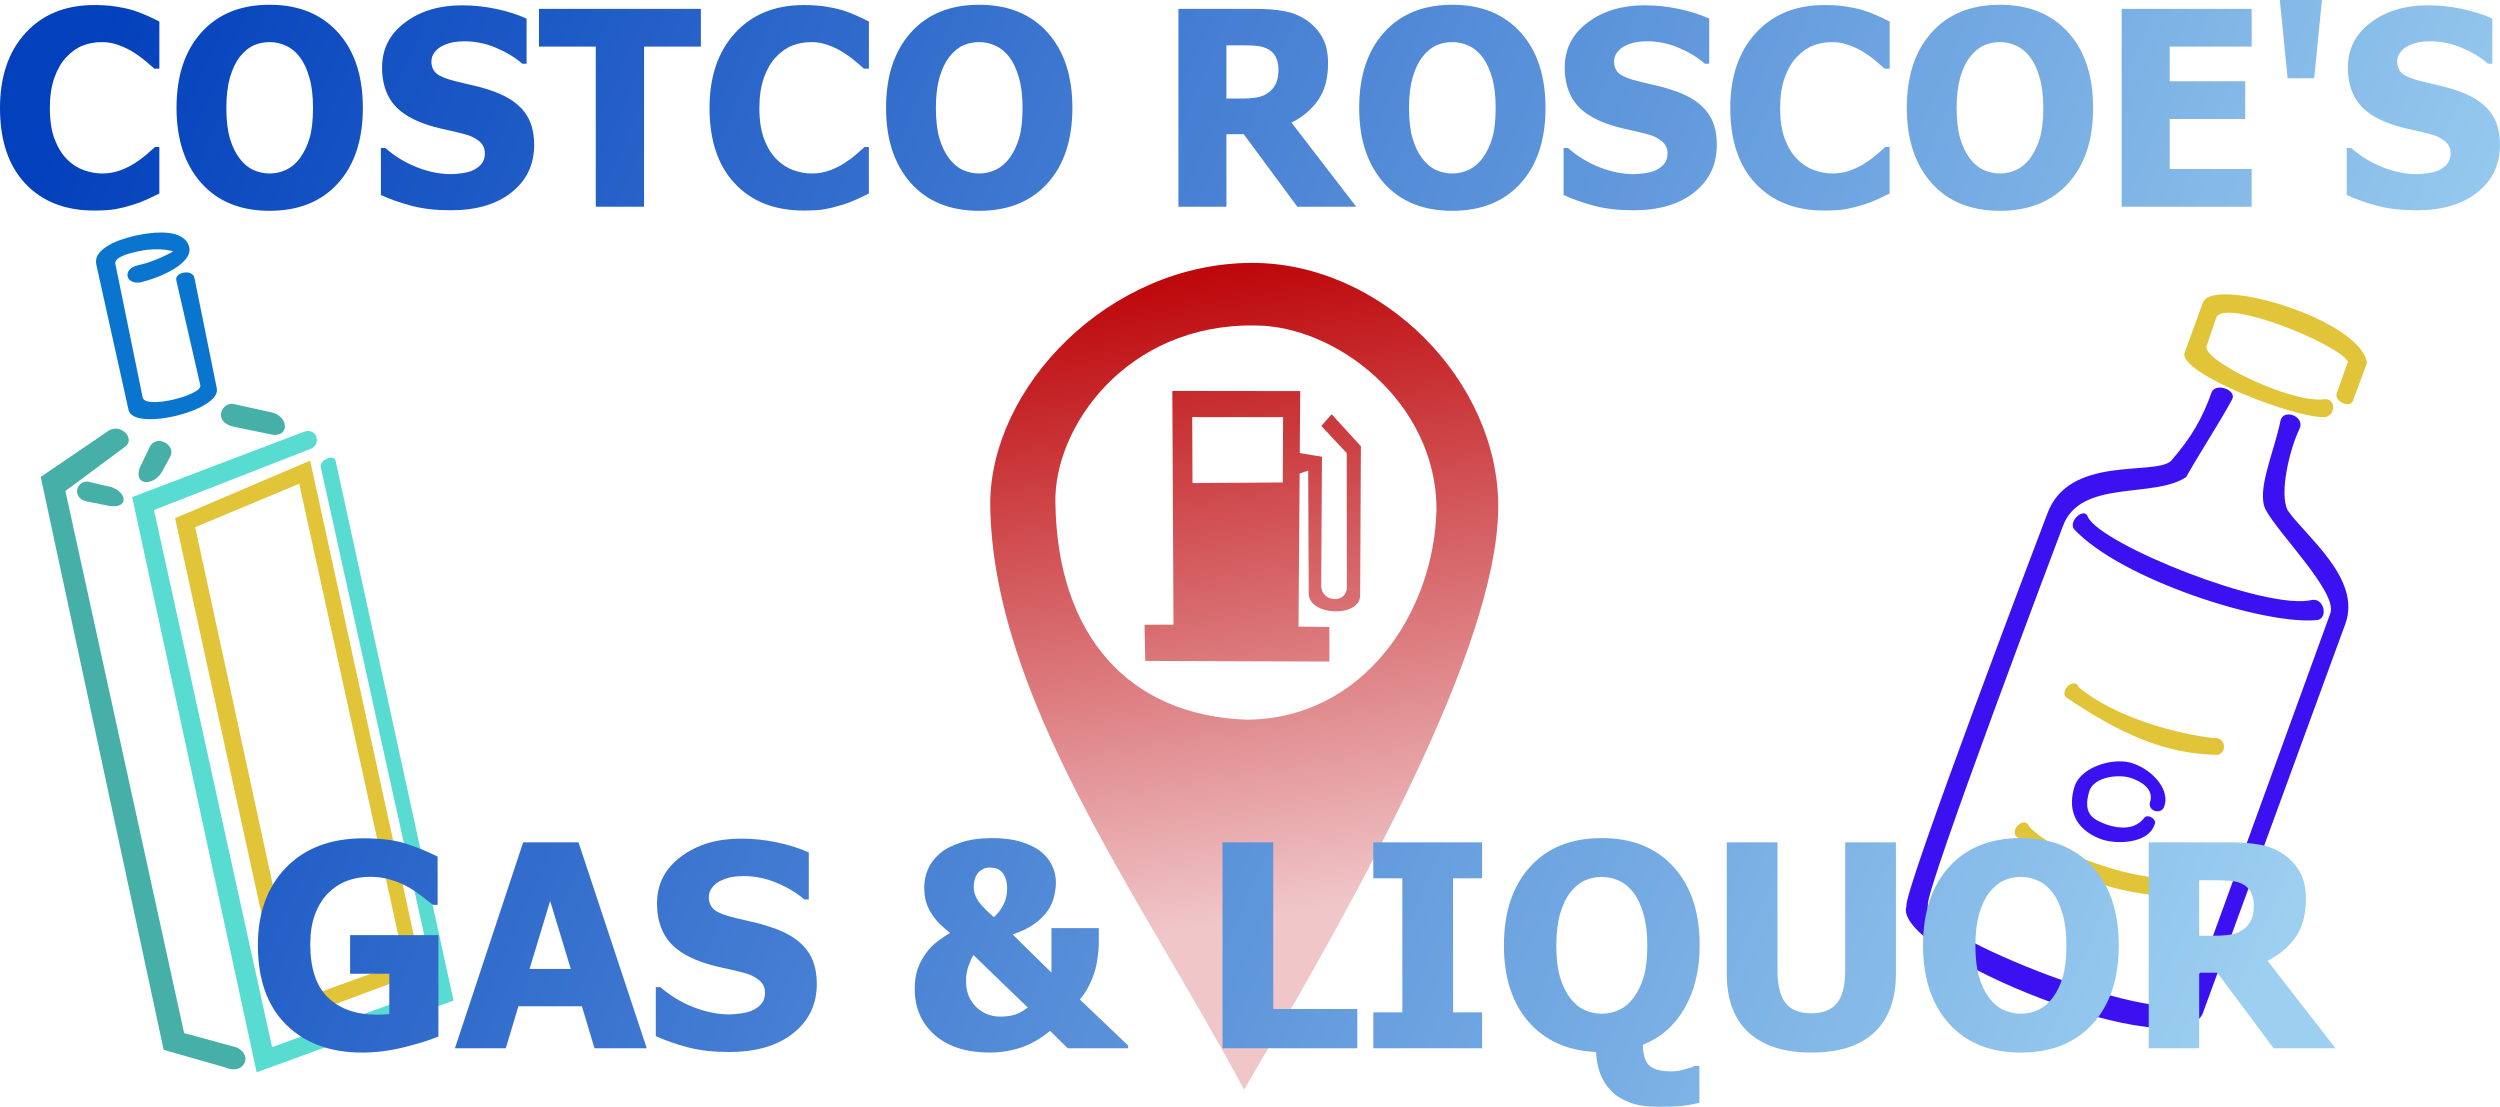
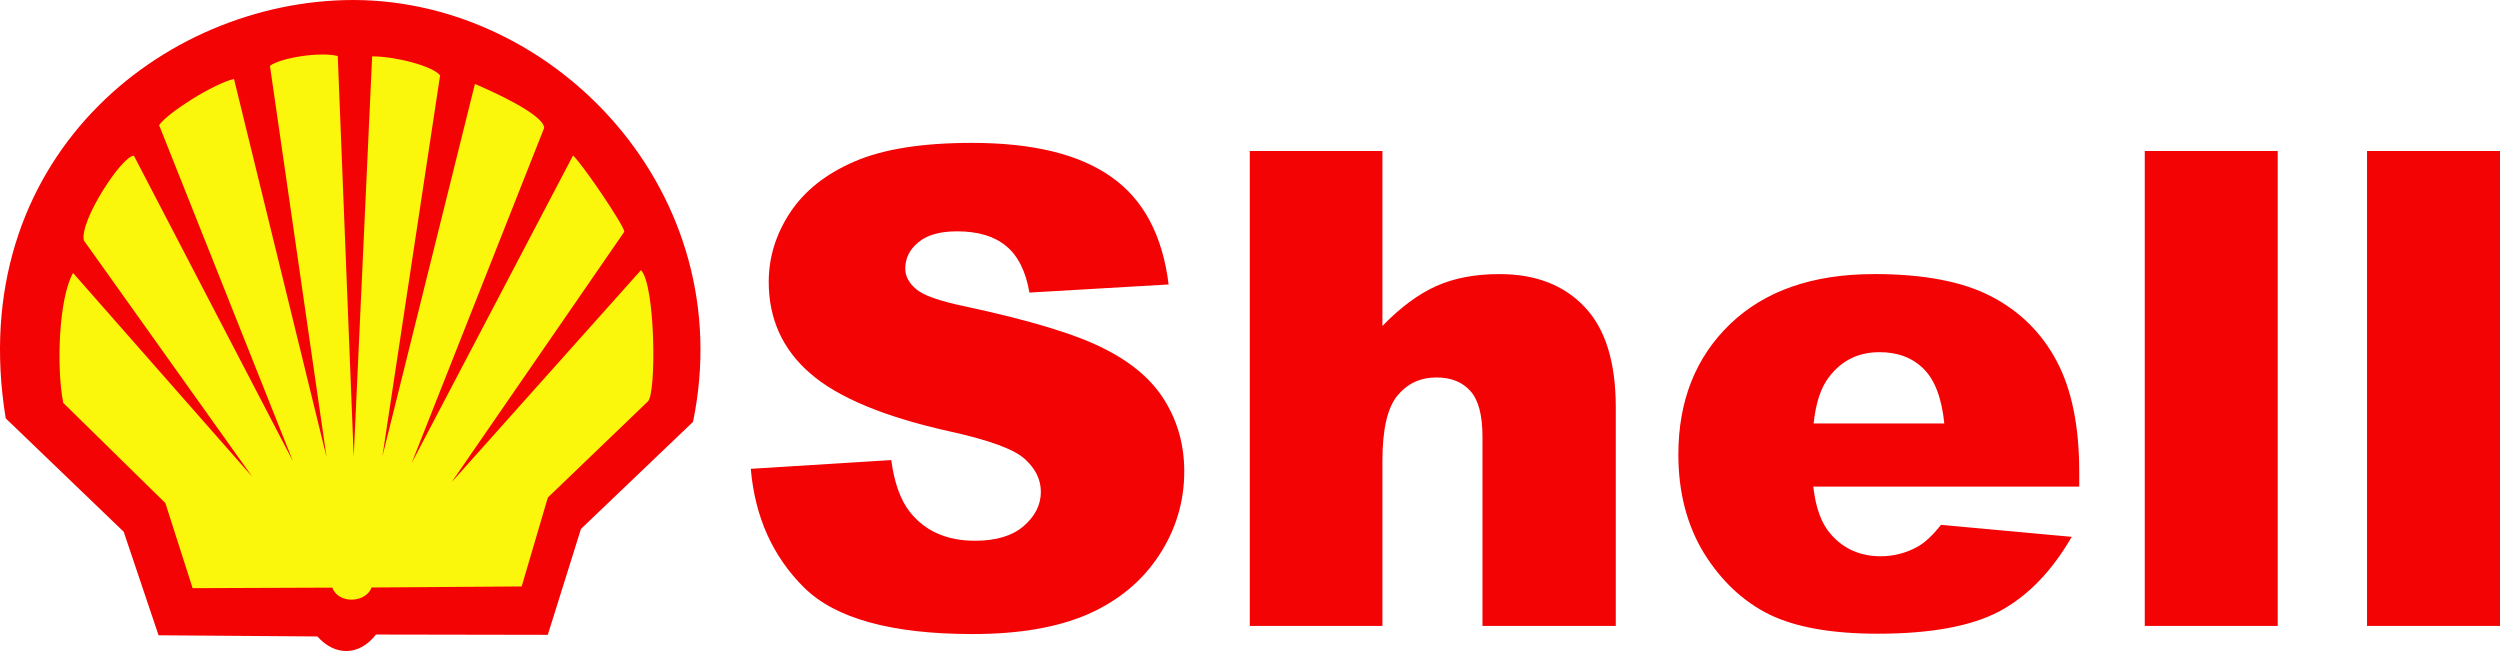
- <svg xmlns="http://www.w3.org/2000/svg" xmlns:xlink="http://www.w3.org/1999/xlink" width="192" height="85" fill="none" viewBox="0 0 192 85" xml:space="preserve">
-   <linearGradient id="linearGradient1311">
-     <stop style="stop-color:#bc0205;stop-opacity:1;" offset="0" id="stop1307" />
-     <stop style="stop-color:#f0c6c9;stop-opacity:1;" offset="1" id="stop1309" />
-   </linearGradient>
-   <linearGradient id="linearGradient2277">
-     <stop style="stop-color:#0240bc;stop-opacity:1;" offset="0" id="stop2273" />
-     <stop style="stop-color:#9dd0f0;stop-opacity:1;" offset="1" id="stop2275" />
-   </linearGradient>
-   <linearGradient xlink:href="#linearGradient2277" id="linearGradient2271" gradientUnits="userSpaceOnUse" x1="45.649" y1="264.641" x2="702.22" y2="561.713" gradientTransform="matrix(0.2538712,0,0,0.2611883,-5.543019,-65.746)" />
-   <linearGradient xlink:href="#linearGradient1311" id="linearGradient530" gradientUnits="userSpaceOnUse" gradientTransform="matrix(0.2067797,0,0,0.2127395,45.65653,-49.41347)" x1="213.176" y1="325.848" x2="250.235" y2="562.612" />
-   <path d="M 76.049,38.705 C 76.197,53.562 87.541,68.746 95.545,83.682 104.21,68.949 114.966,49.797 115.065,39.029 115.149,29.3 106.181,20.181 96.142,20.19 85.131,20.217 76.055,29.739 76.049,38.705 Z M 95.773,55.271 C 86.648,54.971 81.213,48.756 81.055,38.662 c -0.159,-5.814 5.428,-13.807 15.315,-13.665 6.265,-0.006 13.942,5.928 13.953,14.098 -0.174,8.013 -5.666,16.111 -14.55,16.176 z m -5.739,-25.247 0.091,17.948 -2.223,0.011 0.053,2.775 14.141,0.051 1.2e-4,-2.656 -2.37,-0.029 0.085,-11.759 0.659,-0.219 0.039,9.412 c -0.005,1.763 3.907,1.889 3.95,0.187 l 0.058,-11.473 -2.248,-2.456 -0.791,0.897 1.951,2.085 0.011,10.306 c 0.004,1.261 -1.974,1.211 -1.971,-0.15 l 0.057,-9.878 -1.704,-0.281 0.034,-4.76 z m 1.55,7.077 -0.021,-5.068 6.979,0.004 -0.025,5.017 z" fill="url(#linearGradient530)" />
-   <path fill="#3b11f1" d="m 170.9,29.84 c -0.399,-0.141 -0.883,-0.1 -1.044,0.276 -0.7,1.983 -1.531,3.45 -3.126,5.289 -1.301,1.157 -7.863,-0.492 -9.507,4.074 0,0 -11.092,29.103 -10.804,30.095 -1.253,3.603 21.187,12.624 22.777,8.188 l 10.925,-29.845 c 1.293,-3.495 -3.157,-6.824 -4.44,-8.746 -0.638,-1.309 0.158,-4.643 0.9,-6.189 0.541,-0.995 -1.272,-1.68 -1.449,-0.618 -0.484,2.346 -1.873,5.376 -1.123,6.788 0.998,1.878 5.455,6.262 4.974,7.915 L 168.207,76.689 c -0.989,2.721 -20.916,-4.951 -20.14,-7.183 -0.376,-0.716 10.351,-29.064 10.351,-29.064 1.317,-3.697 7.015,-2.113 9.481,-3.811 1.287,-2.253 2.504,-4.071 3.536,-5.969 0.177,-0.357 -0.136,-0.681 -0.535,-0.823 z m 6.974,16.249 c -0.095,-0.026 -0.2,-0.033 -0.314,-0.013 -3.494,0.848 -16.219,-4.261 -17.208,-6.371 -0.251,-0.792 -1.513,0.288 -1.073,0.924 3.639,3.925 14.813,7.448 18.747,6.982 0.681,-0.188 0.511,-1.34 -0.152,-1.521 z M 163.891,58.656 c -1.465,-0.56 -3.958,0.202 -4.525,1.627 -0.606,1.746 -0.112,3.362 1.961,4.153 1.148,0.429 3.616,0.379 4.121,-1.059 0.295,-0.43 -0.494,-0.914 -0.768,-0.572 -0.698,0.932 -1.889,0.851 -2.852,0.537 -0.948,-0.373 -1.943,-0.707 -1.365,-2.594 0.378,-1.109 2.256,-1.3 3.162,-1.01 0.83,0.273 1.798,0.856 1.506,1.838 -0.232,0.693 0.815,1.041 1.076,0.383 0.462,-1.227 -0.749,-2.72 -2.315,-3.303 z" />
-   <path fill="#e2c439" d="m 170.734,22.607 c -0.826,0.025 -1.402,0.225 -1.557,0.641 l -1.396,3.84 c -0.58,1.555 8.77,5.176 10.857,4.933 0.779,-0.215 0.735,-1.509 -0.174,-1.354 -2.471,0.321 -9.393,-2.99 -8.992,-4.104 l 0.736,-2.165 c 0.606,-1.553 9.387,2.019 10.113,3.376 l -0.875,2.483 c -0.156,0.564 1.06,1.169 1.271,0.49 l 1.066,-2.872 c -0.21,-1.556 -2.822,-3.131 -5.619,-4.148 -1.981,-0.72 -4.055,-1.161 -5.432,-1.119 z m -146.914,12.769 -10.375,4.421 7.947,36.374 c 0.101,0.48 1.285,-0.293 1.176,-0.751 l -7.578,-34.932 7.99,-3.338 8.055,36.715 -8.832,3.178 c -1.269,0.465 -0.791,1.723 0.457,1.219 l 9.736,-3.615 z m 135.439,17.103 c -0.414,0.016 -0.928,0.601 -0.615,1.053 4.173,2.827 7.613,4.378 11.686,4.443 0.779,-0.215 0.554,-1.443 -0.355,-1.288 -2.858,-0.349 -7.483,-1.565 -10.322,-3.897 -0.047,-0.148 -0.128,-0.238 -0.225,-0.281 -0.052,-0.023 -0.109,-0.032 -0.168,-0.03 z m -3.824,10.682 c -0.414,0.016 -0.928,0.599 -0.615,1.051 4.034,3.39 7.834,4.324 11.68,4.646 0.779,-0.215 0.479,-1.606 -0.43,-1.452 -2.653,0.003 -8.361,-1.899 -10.242,-3.937 -0.047,-0.148 -0.128,-0.236 -0.225,-0.279 -0.052,-0.023 -0.109,-0.032 -0.168,-0.03 z" />
-   <path d="m 8.741,32.926 c -0.189,0.026 -0.383,0.11 -0.567,0.268 l -5.046,3.433 9.441,44.001 4.821,1.375 c 1.296,0.561 2.093,-0.915 0.809,-1.551 L 14.14,79.341 5.024,37.709 9.642,34.28 C 10.285,33.768 9.56,32.812 8.741,32.926 Z m 8.881,-1.891 c -0.729,0.18 -1.097,1.381 0.256,1.721 l 2.782,0.575 c 1.517,0.429 1.6,-1.201 0.35,-1.624 l -2.955,-0.655 c -0.151,-0.049 -0.298,-0.05 -0.433,-0.017 z m -5.581,2.85 c -0.249,0.053 -0.479,0.234 -0.611,0.595 l -0.673,1.386 c -0.553,1.413 0.974,1.529 1.674,0.388 l 0.636,-1.171 c 0.379,-0.637 -0.389,-1.334 -1.026,-1.198 z m -5.571,3.13 c -0.633,0.175 -0.861,1.152 0.07,1.467 l 1.833,0.368 c 1.465,0.248 1.452,-0.977 0.212,-1.432 L 6.964,37.04 c -0.18,-0.063 -0.347,-0.065 -0.493,-0.025 z" fill="#46afa7" />
-   <path d="m 23.427,33.133 c -0.061,0.016 -0.125,0.039 -0.191,0.07 L 10.148,38.175 19.71,82.35 34.832,76.845 25.775,35.388 c -0.115,-0.554 -1.27,-0.039 -1.14,0.488 l 8.842,40.001 -12.581,4.543 -9.069,-41.251 12.07,-4.714 c 0.79,-0.372 0.448,-1.567 -0.47,-1.322 z" fill="#58dcd2" />
-   <path d="m 10.28,18.123 c -1.554,0.36 -3.13,1.118 -2.886,2.186 l 2.475,11.163 c 0.341,1.702 7.11,0.084 6.784,-1.633 L 14.932,21.335 C 14.784,20.639 13.384,20.903 13.542,21.538 l 1.844,8.06 c 0.152,0.746 -4.246,1.867 -4.43,0.923 L 8.866,20.298 c -0.161,-0.544 1.064,-0.861 1.912,-1.028 1.517,-0.305 2.528,0.036 2.528,0.036 0,0 -1.298,0.77 -2.727,1.072 -1.215,0.273 -0.946,1.513 0.231,1.303 1.567,-0.382 3.984,-1.453 3.726,-2.69 -0.209,-0.892 -1.329,-1.456 -3.946,-0.934 -0.103,0.021 -0.207,0.043 -0.31,0.067 z" fill="#0975cf" />
-   <path fill="url(#linearGradient2271)" d="m 175.092,0 0.596,6.01 h 2.043 L 178.324,0 Z M 20.707,0.366 c -2.228,0 -3.977,0.711 -5.246,2.133 -1.269,1.415 -1.904,3.343 -1.904,5.785 0,2.421 0.635,4.347 1.904,5.775 1.269,1.422 3.018,2.131 5.246,2.131 2.221,0 3.97,-0.703 5.246,-2.111 1.276,-1.408 1.914,-3.34 1.914,-5.795 0,-2.455 -0.638,-4.387 -1.914,-5.795 C 24.677,1.075 22.928,0.366 20.707,0.366 Z m 54.492,0 c -2.228,0 -3.977,0.711 -5.246,2.133 -1.269,1.415 -1.904,3.343 -1.904,5.785 0,2.421 0.635,4.347 1.904,5.775 1.269,1.422 3.018,2.131 5.246,2.131 2.221,0 3.97,-0.703 5.246,-2.111 1.276,-1.408 1.914,-3.34 1.914,-5.795 0,-2.455 -0.638,-4.387 -1.914,-5.795 C 79.169,1.075 77.421,0.366 75.199,0.366 Z m 36.336,0 c -2.228,0 -3.977,0.711 -5.246,2.133 -1.269,1.415 -1.904,3.343 -1.904,5.785 0,2.421 0.635,4.347 1.904,5.775 1.269,1.422 3.018,2.131 5.246,2.131 2.221,0 3.97,-0.703 5.246,-2.111 1.276,-1.408 1.914,-3.34 1.914,-5.795 0,-2.455 -0.638,-4.387 -1.914,-5.795 -1.276,-1.415 -3.025,-2.123 -5.246,-2.123 z m 42.057,0 c -2.228,0 -3.977,0.711 -5.246,2.133 -1.269,1.415 -1.904,3.343 -1.904,5.785 0,2.421 0.635,4.347 1.904,5.775 1.269,1.422 3.018,2.131 5.246,2.131 2.221,0 3.97,-0.703 5.246,-2.111 1.276,-1.408 1.914,-3.34 1.914,-5.795 0,-2.455 -0.638,-4.387 -1.914,-5.795 C 157.562,1.075 155.813,0.366 153.592,0.366 Z M 7.24,0.388 C 5.025,0.388 3.262,1.106 1.953,2.541 0.651,3.969 0,5.887 0,8.294 c 0,2.496 0.651,4.434 1.953,5.815 1.302,1.374 3.061,2.061 5.275,2.061 0.707,0 1.263,-0.037 1.666,-0.112 0.403,-0.075 0.838,-0.184 1.301,-0.327 0.377,-0.116 0.743,-0.255 1.1,-0.418 0.357,-0.17 0.672,-0.321 0.943,-0.45 v -3.571 h -0.338 c -0.185,0.17 -0.403,0.364 -0.654,0.582 -0.251,0.218 -0.542,0.432 -0.873,0.643 -0.304,0.204 -0.678,0.392 -1.121,0.562 -0.443,0.163 -0.909,0.245 -1.398,0.245 -0.469,0 -0.942,-0.085 -1.418,-0.255 C 5.966,12.9 5.54,12.624 5.156,12.244 4.76,11.849 4.44,11.332 4.195,10.692 3.951,10.046 3.828,9.25 3.828,8.304 3.828,7.407 3.944,6.628 4.176,5.968 4.414,5.309 4.718,4.785 5.088,4.397 5.491,3.969 5.914,3.669 6.357,3.499 6.807,3.322 7.298,3.234 7.834,3.234 c 0.45,0 0.879,0.079 1.289,0.235 0.417,0.15 0.797,0.334 1.141,0.552 0.344,0.218 0.651,0.442 0.922,0.673 0.271,0.224 0.497,0.418 0.676,0.582 h 0.377 V 1.653 C 11.994,1.524 11.672,1.37 11.275,1.193 10.879,1.016 10.511,0.877 10.174,0.775 9.744,0.652 9.296,0.558 8.826,0.49 8.357,0.422 7.829,0.388 7.24,0.388 Z m 54.492,0 c -2.215,0 -3.976,0.718 -5.285,2.153 -1.302,1.428 -1.955,3.346 -1.955,5.753 0,2.496 0.653,4.434 1.955,5.815 1.302,1.374 3.061,2.061 5.275,2.061 0.707,0 1.263,-0.037 1.666,-0.112 0.403,-0.075 0.836,-0.184 1.299,-0.327 0.377,-0.116 0.745,-0.255 1.102,-0.418 0.357,-0.17 0.67,-0.321 0.941,-0.45 v -3.571 h -0.338 c -0.185,0.17 -0.403,0.364 -0.654,0.582 -0.251,0.218 -0.542,0.432 -0.873,0.643 -0.304,0.204 -0.676,0.392 -1.119,0.562 -0.443,0.163 -0.909,0.245 -1.398,0.245 -0.469,0 -0.942,-0.085 -1.418,-0.255 C 60.46,12.9 60.034,12.624 59.65,12.244 59.254,11.849 58.932,11.332 58.688,10.692 58.443,10.046 58.32,9.25 58.32,8.304 c 0,-0.898 0.116,-1.676 0.348,-2.336 0.238,-0.66 0.542,-1.184 0.912,-1.571 0.403,-0.429 0.827,-0.728 1.27,-0.898 0.45,-0.177 0.943,-0.265 1.479,-0.265 0.45,0 0.879,0.079 1.289,0.235 0.417,0.15 0.797,0.334 1.141,0.552 0.344,0.218 0.651,0.442 0.922,0.673 0.271,0.224 0.495,0.418 0.674,0.582 h 0.377 V 1.653 C 66.486,1.524 66.164,1.37 65.768,1.193 65.371,1.016 65.005,0.877 64.668,0.775 64.238,0.652 63.788,0.558 63.318,0.49 62.849,0.422 62.321,0.388 61.732,0.388 Z m 78.393,0 c -2.215,0 -3.976,0.718 -5.285,2.153 -1.302,1.428 -1.955,3.346 -1.955,5.753 0,2.496 0.653,4.434 1.955,5.815 1.302,1.374 3.061,2.061 5.275,2.061 0.707,0 1.263,-0.037 1.666,-0.112 0.403,-0.075 0.836,-0.184 1.299,-0.327 0.377,-0.116 0.745,-0.255 1.102,-0.418 0.357,-0.17 0.67,-0.321 0.941,-0.45 v -3.571 h -0.338 c -0.185,0.17 -0.403,0.364 -0.654,0.582 -0.251,0.218 -0.542,0.432 -0.873,0.643 -0.304,0.204 -0.676,0.392 -1.119,0.562 -0.443,0.163 -0.909,0.245 -1.398,0.245 -0.469,0 -0.942,-0.085 -1.418,-0.255 -0.469,-0.17 -0.896,-0.446 -1.279,-0.826 -0.397,-0.395 -0.718,-0.912 -0.963,-1.551 -0.245,-0.646 -0.367,-1.442 -0.367,-2.388 0,-0.898 0.116,-1.676 0.348,-2.336 0.238,-0.66 0.542,-1.184 0.912,-1.571 0.403,-0.429 0.827,-0.728 1.27,-0.898 0.45,-0.177 0.943,-0.265 1.479,-0.265 0.45,0 0.879,0.079 1.289,0.235 0.417,0.15 0.797,0.334 1.141,0.552 0.344,0.218 0.651,0.442 0.922,0.673 0.271,0.224 0.495,0.418 0.674,0.582 h 0.377 V 1.653 C 144.878,1.524 144.559,1.37 144.162,1.193 143.765,1.016 143.398,0.877 143.061,0.775 142.631,0.652 142.18,0.558 141.711,0.49 141.242,0.422 140.713,0.388 140.125,0.388 Z M 35.482,0.408 c -1.752,0 -3.213,0.442 -4.383,1.326 -1.17,0.877 -1.756,2.028 -1.756,3.449 0,1.054 0.248,1.93 0.744,2.631 0.496,0.701 1.315,1.26 2.459,1.675 0.496,0.177 1.029,0.326 1.598,0.448 0.575,0.122 1.113,0.252 1.615,0.388 0.403,0.109 0.75,0.282 1.041,0.52 0.291,0.238 0.438,0.547 0.438,0.928 0,0.34 -0.089,0.616 -0.268,0.826 -0.179,0.204 -0.396,0.364 -0.654,0.48 -0.212,0.102 -0.493,0.177 -0.844,0.225 -0.344,0.048 -0.622,0.07 -0.834,0.07 -0.84,0 -1.705,-0.173 -2.598,-0.52 -0.893,-0.347 -1.709,-0.843 -2.449,-1.49 h -0.338 v 3.613 c 0.734,0.333 1.528,0.612 2.381,0.836 0.859,0.224 1.854,0.337 2.984,0.337 1.964,0 3.522,-0.46 4.672,-1.378 1.157,-0.918 1.734,-2.132 1.734,-3.642 0,-1.054 -0.251,-1.9 -0.754,-2.539 C 39.776,7.945 39.017,7.431 37.992,7.05 37.47,6.859 36.976,6.711 36.514,6.602 36.057,6.493 35.582,6.381 35.086,6.265 34.319,6.082 33.8,5.876 33.529,5.652 33.265,5.421 33.133,5.111 33.133,4.724 c 0,-0.265 0.083,-0.504 0.248,-0.715 0.172,-0.218 0.372,-0.381 0.604,-0.49 0.284,-0.136 0.557,-0.227 0.814,-0.275 0.258,-0.048 0.547,-0.072 0.871,-0.072 0.833,0 1.643,0.167 2.43,0.5 0.793,0.333 1.465,0.742 2.014,1.225 h 0.328 V 1.428 C 39.754,1.115 38.972,0.867 38.1,0.683 37.234,0.499 36.362,0.408 35.482,0.408 Z m 90.828,0 c -1.752,0 -3.213,0.442 -4.383,1.326 -1.17,0.877 -1.756,2.028 -1.756,3.449 0,1.054 0.248,1.93 0.744,2.631 0.496,0.701 1.315,1.26 2.459,1.675 0.496,0.177 1.029,0.326 1.598,0.448 0.575,0.122 1.113,0.252 1.615,0.388 0.403,0.109 0.75,0.282 1.041,0.52 0.291,0.238 0.438,0.547 0.438,0.928 0,0.34 -0.089,0.616 -0.268,0.826 -0.179,0.204 -0.396,0.364 -0.654,0.48 -0.212,0.102 -0.493,0.177 -0.844,0.225 -0.344,0.048 -0.62,0.07 -0.832,0.07 -0.84,0 -1.707,-0.173 -2.6,-0.52 -0.893,-0.347 -1.709,-0.843 -2.449,-1.49 h -0.336 v 3.613 c 0.734,0.333 1.526,0.612 2.379,0.836 0.859,0.224 1.854,0.337 2.984,0.337 1.964,0 3.522,-0.46 4.672,-1.378 1.157,-0.918 1.734,-2.132 1.734,-3.642 0,-1.054 -0.249,-1.9 -0.752,-2.539 -0.496,-0.646 -1.257,-1.161 -2.281,-1.541 -0.522,-0.19 -1.016,-0.339 -1.479,-0.448 -0.456,-0.109 -0.932,-0.221 -1.428,-0.337 -0.767,-0.184 -1.286,-0.389 -1.557,-0.613 -0.264,-0.231 -0.396,-0.54 -0.396,-0.928 0,-0.265 0.083,-0.504 0.248,-0.715 0.172,-0.218 0.372,-0.381 0.604,-0.49 0.284,-0.136 0.557,-0.227 0.814,-0.275 0.258,-0.048 0.549,-0.072 0.873,-0.072 0.833,0 1.643,0.167 2.43,0.5 0.793,0.333 1.463,0.742 2.012,1.225 h 0.328 V 1.428 c -0.688,-0.313 -1.467,-0.561 -2.34,-0.745 -0.866,-0.184 -1.74,-0.275 -2.619,-0.275 z m 60.146,0 c -1.752,0 -3.215,0.442 -4.385,1.326 -1.17,0.877 -1.754,2.028 -1.754,3.449 0,1.054 0.248,1.93 0.744,2.631 0.496,0.701 1.315,1.26 2.459,1.675 0.496,0.177 1.027,0.326 1.596,0.448 0.575,0.122 1.115,0.252 1.617,0.388 0.403,0.109 0.75,0.282 1.041,0.52 0.291,0.238 0.436,0.547 0.436,0.928 0,0.34 -0.089,0.616 -0.268,0.826 -0.178,0.204 -0.396,0.364 -0.654,0.48 -0.212,0.102 -0.491,0.177 -0.842,0.225 -0.344,0.048 -0.622,0.07 -0.834,0.07 -0.84,0 -1.705,-0.173 -2.598,-0.52 -0.893,-0.347 -1.709,-0.843 -2.449,-1.49 h -0.338 v 3.613 c 0.734,0.333 1.528,0.612 2.381,0.836 0.859,0.224 1.854,0.337 2.984,0.337 1.964,0 3.52,-0.46 4.67,-1.378 1.157,-0.918 1.736,-2.132 1.736,-3.642 0,-1.054 -0.251,-1.9 -0.754,-2.539 -0.496,-0.646 -1.256,-1.161 -2.281,-1.541 -0.522,-0.19 -1.014,-0.339 -1.477,-0.448 -0.456,-0.109 -0.932,-0.221 -1.428,-0.337 -0.767,-0.184 -1.288,-0.389 -1.559,-0.613 -0.264,-0.231 -0.396,-0.54 -0.396,-0.928 0,-0.265 0.083,-0.504 0.248,-0.715 0.172,-0.218 0.374,-0.381 0.605,-0.49 0.284,-0.136 0.555,-0.227 0.812,-0.275 0.258,-0.048 0.549,-0.072 0.873,-0.072 0.833,0 1.643,0.167 2.43,0.5 0.793,0.333 1.465,0.742 2.014,1.225 h 0.326 V 1.428 C 190.726,1.115 189.947,0.867 189.074,0.683 188.208,0.499 187.336,0.408 186.457,0.408 Z M 41.393,0.683 V 3.581 h 4.363 V 15.876 h 3.709 V 3.581 h 4.363 V 0.683 Z m 49.109,0 V 15.876 h 3.688 v -5.572 h 1.33 l 4.115,5.572 h 4.521 L 99.188,9.418 c 0.853,-0.429 1.534,-1.004 2.043,-1.725 0.509,-0.728 0.764,-1.673 0.764,-2.836 0,-0.823 -0.154,-1.501 -0.465,-2.031 C 101.219,2.289 100.798,1.846 100.27,1.5 99.754,1.166 99.192,0.948 98.584,0.846 97.976,0.738 97.261,0.683 96.441,0.683 Z m 72.441,0 V 15.876 h 9.986 v -2.898 h -6.297 V 9.141 h 5.801 V 6.243 h -5.801 V 3.581 h 6.297 V 0.683 Z M 20.717,3.234 c 0.43,0 0.842,0.091 1.238,0.275 0.403,0.177 0.765,0.473 1.082,0.888 0.304,0.408 0.546,0.932 0.725,1.571 0.185,0.633 0.277,1.401 0.277,2.306 0,0.952 -0.086,1.724 -0.258,2.316 -0.172,0.585 -0.417,1.097 -0.734,1.539 -0.298,0.408 -0.651,0.711 -1.061,0.908 -0.41,0.19 -0.833,0.287 -1.27,0.287 -0.43,0 -0.847,-0.088 -1.25,-0.265 -0.403,-0.184 -0.763,-0.486 -1.08,-0.908 -0.311,-0.415 -0.556,-0.929 -0.734,-1.541 -0.179,-0.619 -0.268,-1.394 -0.268,-2.326 0,-0.905 0.092,-1.683 0.277,-2.336 0.192,-0.653 0.44,-1.177 0.744,-1.571 0.344,-0.429 0.7,-0.725 1.07,-0.888 0.37,-0.17 0.784,-0.255 1.24,-0.255 z m 54.492,0 c 0.43,0 0.844,0.091 1.24,0.275 0.403,0.177 0.763,0.473 1.08,0.888 0.304,0.408 0.546,0.932 0.725,1.571 0.185,0.633 0.277,1.401 0.277,2.306 0,0.952 -0.086,1.724 -0.258,2.316 -0.172,0.585 -0.417,1.097 -0.734,1.539 -0.298,0.408 -0.651,0.711 -1.061,0.908 -0.41,0.19 -0.833,0.287 -1.27,0.287 -0.43,0 -0.847,-0.088 -1.25,-0.265 -0.403,-0.184 -0.763,-0.486 -1.08,-0.908 -0.311,-0.415 -0.556,-0.929 -0.734,-1.541 -0.179,-0.619 -0.268,-1.394 -0.268,-2.326 0,-0.905 0.092,-1.683 0.277,-2.336 0.192,-0.653 0.44,-1.177 0.744,-1.571 0.344,-0.429 0.702,-0.725 1.072,-0.888 0.37,-0.17 0.782,-0.255 1.238,-0.255 z m 36.336,0 c 0.43,0 0.844,0.091 1.24,0.275 0.403,0.177 0.763,0.473 1.08,0.888 0.304,0.408 0.546,0.932 0.725,1.571 0.185,0.633 0.277,1.401 0.277,2.306 0,0.952 -0.086,1.724 -0.258,2.316 -0.172,0.585 -0.417,1.097 -0.734,1.539 -0.298,0.408 -0.651,0.711 -1.061,0.908 -0.41,0.19 -0.833,0.287 -1.27,0.287 -0.43,0 -0.847,-0.088 -1.25,-0.265 -0.403,-0.184 -0.763,-0.486 -1.08,-0.908 -0.311,-0.415 -0.556,-0.929 -0.734,-1.541 -0.179,-0.619 -0.268,-1.394 -0.268,-2.326 0,-0.905 0.092,-1.683 0.277,-2.336 0.192,-0.653 0.44,-1.177 0.744,-1.571 0.344,-0.429 0.7,-0.725 1.07,-0.888 0.37,-0.17 0.784,-0.255 1.24,-0.255 z m 42.057,0 c 0.43,0 0.844,0.091 1.24,0.275 0.403,0.177 0.763,0.473 1.08,0.888 0.304,0.408 0.546,0.932 0.725,1.571 0.185,0.633 0.277,1.401 0.277,2.306 0,0.952 -0.086,1.724 -0.258,2.316 -0.172,0.585 -0.417,1.097 -0.734,1.539 -0.297,0.408 -0.651,0.711 -1.061,0.908 -0.41,0.19 -0.833,0.287 -1.27,0.287 -0.43,0 -0.847,-0.088 -1.25,-0.265 -0.403,-0.184 -0.763,-0.486 -1.08,-0.908 -0.311,-0.415 -0.556,-0.929 -0.734,-1.541 -0.179,-0.619 -0.268,-1.394 -0.268,-2.326 0,-0.905 0.092,-1.683 0.277,-2.336 0.192,-0.653 0.44,-1.177 0.744,-1.571 0.344,-0.429 0.702,-0.725 1.072,-0.888 0.37,-0.17 0.782,-0.255 1.238,-0.255 z M 94.189,3.479 h 1.24 c 0.423,0 0.776,0.013 1.061,0.04 0.284,0.027 0.542,0.093 0.773,0.195 0.331,0.15 0.566,0.364 0.705,0.643 0.145,0.272 0.219,0.597 0.219,0.978 0,0.429 -0.061,0.776 -0.18,1.042 -0.112,0.265 -0.287,0.493 -0.525,0.683 -0.251,0.211 -0.558,0.35 -0.922,0.418 -0.357,0.061 -0.793,0.092 -1.309,0.092 h -1.062 z M 76.201,64.364 c -0.924,0 -1.733,0.117 -2.428,0.35 -0.694,0.227 -1.236,0.513 -1.625,0.86 -0.417,0.375 -0.716,0.782 -0.896,1.221 -0.181,0.439 -0.27,0.888 -0.27,1.348 0,0.432 0.047,0.811 0.145,1.137 0.097,0.319 0.237,0.616 0.418,0.892 0.181,0.283 0.384,0.541 0.613,0.775 0.236,0.227 0.504,0.46 0.803,0.701 -0.312,0.184 -0.635,0.404 -0.969,0.659 -0.326,0.248 -0.61,0.537 -0.854,0.87 -0.264,0.354 -0.48,0.752 -0.646,1.191 -0.16,0.439 -0.24,0.965 -0.24,1.581 0,1.452 0.51,2.631 1.531,3.537 1.028,0.899 2.439,1.35 4.23,1.35 0.833,0 1.631,-0.127 2.395,-0.382 0.764,-0.255 1.511,-0.685 2.24,-1.286 l 1.354,1.338 h 4.637 V 80.296 L 82.93,76.759 c 0.285,-0.333 0.517,-0.683 0.697,-1.051 0.188,-0.368 0.333,-0.726 0.438,-1.073 0.097,-0.304 0.175,-0.668 0.23,-1.093 0.062,-0.432 0.094,-0.793 0.094,-1.083 v -1.179 h -3.637 v 3.419 L 77.773,71.767 c 0.667,-0.227 1.216,-0.492 1.646,-0.797 0.437,-0.312 0.792,-0.662 1.062,-1.051 0.222,-0.319 0.378,-0.677 0.469,-1.073 0.097,-0.397 0.145,-0.75 0.145,-1.061 0,-0.489 -0.107,-0.942 -0.322,-1.36 -0.208,-0.425 -0.51,-0.786 -0.906,-1.083 -0.41,-0.297 -0.917,-0.534 -1.521,-0.711 -0.604,-0.177 -1.318,-0.265 -2.145,-0.265 z m 46.812,0 c -2.34,0 -4.178,0.739 -5.512,2.219 -1.333,1.473 -2,3.48 -2,6.022 0,2.457 0.63,4.411 1.887,5.863 1.264,1.452 2.993,2.227 5.188,2.326 0.028,0.595 0.135,1.152 0.322,1.669 0.194,0.517 0.483,0.963 0.865,1.338 0.382,0.382 0.856,0.675 1.426,0.88 C 125.766,84.894 126.464,85 127.283,85 c 0.896,0 1.552,-0.024 1.969,-0.074 0.424,-0.05 0.845,-0.127 1.262,-0.233 V 81.867 h -0.387 c -0.153,0.085 -0.406,0.173 -0.76,0.265 -0.347,0.099 -0.678,0.149 -0.99,0.149 -0.812,0 -1.381,-0.149 -1.707,-0.446 -0.319,-0.29 -0.486,-0.821 -0.5,-1.593 1.389,-0.559 2.462,-1.505 3.219,-2.836 0.764,-1.338 1.145,-2.939 1.145,-4.801 0,-2.556 -0.669,-4.566 -2.01,-6.032 -1.34,-1.473 -3.176,-2.209 -5.51,-2.209 z m 32.186,0 c -2.34,0 -4.176,0.739 -5.51,2.219 -1.333,1.473 -2,3.48 -2,6.022 0,2.521 0.667,4.525 2,6.012 1.333,1.48 3.17,2.22 5.51,2.22 2.333,0 4.171,-0.733 5.512,-2.199 1.34,-1.466 2.01,-3.478 2.01,-6.034 0,-2.556 -0.669,-4.566 -2.01,-6.032 -1.34,-1.473 -3.178,-2.209 -5.512,-2.209 z m -127.279,0.02 c -2.514,0 -4.498,0.748 -5.949,2.242 -1.444,1.494 -2.166,3.48 -2.166,5.958 0,2.634 0.722,4.668 2.166,6.106 1.451,1.43 3.396,2.147 5.834,2.147 1.056,0 2.126,-0.135 3.209,-0.404 1.09,-0.269 1.976,-0.545 2.656,-0.828 V 71.82 h -6.781 v 2.963 h 3.01 v 3.101 c -0.139,0.014 -0.303,0.025 -0.49,0.032 -0.187,0.007 -0.349,0.01 -0.488,0.01 -1.576,0 -2.821,-0.438 -3.73,-1.316 -0.91,-0.878 -1.363,-2.24 -1.363,-4.088 0,-0.864 0.117,-1.623 0.354,-2.274 0.243,-0.651 0.569,-1.188 0.979,-1.613 0.431,-0.439 0.92,-0.765 1.469,-0.978 0.549,-0.212 1.158,-0.319 1.824,-0.319 0.569,0 1.106,0.082 1.613,0.245 0.514,0.163 0.967,0.357 1.355,0.584 0.333,0.191 0.672,0.425 1.02,0.701 0.354,0.269 0.625,0.479 0.812,0.627 h 0.355 V 65.786 C 32.739,65.354 31.898,65.015 31.086,64.767 30.273,64.512 29.219,64.384 27.92,64.384 Z m 28.988,0.022 c -1.84,0 -3.374,0.46 -4.604,1.38 -1.229,0.913 -1.844,2.111 -1.844,3.591 0,1.098 0.26,2.011 0.781,2.74 0.521,0.729 1.383,1.311 2.584,1.743 0.521,0.184 1.079,0.339 1.676,0.466 0.604,0.127 1.171,0.263 1.699,0.404 0.424,0.113 0.788,0.294 1.094,0.542 0.306,0.248 0.457,0.569 0.457,0.966 0,0.354 -0.094,0.641 -0.281,0.86 -0.187,0.212 -0.417,0.379 -0.688,0.5 -0.222,0.106 -0.517,0.183 -0.885,0.233 -0.361,0.05 -0.653,0.076 -0.875,0.076 -0.882,0 -1.791,-0.181 -2.729,-0.542 -0.937,-0.361 -1.796,-0.879 -2.574,-1.551 h -0.354 v 3.76 c 0.771,0.347 1.604,0.637 2.5,0.87 0.903,0.234 1.947,0.35 3.135,0.35 2.062,0 3.698,-0.478 4.906,-1.434 1.215,-0.956 1.824,-2.22 1.824,-3.792 0,-1.098 -0.265,-1.979 -0.793,-2.645 -0.521,-0.673 -1.318,-1.207 -2.395,-1.603 -0.549,-0.198 -1.067,-0.355 -1.553,-0.468 -0.479,-0.113 -0.979,-0.23 -1.5,-0.35 -0.806,-0.191 -1.35,-0.404 -1.635,-0.637 -0.278,-0.241 -0.418,-0.562 -0.418,-0.966 0,-0.276 0.088,-0.523 0.262,-0.743 0.181,-0.227 0.392,-0.397 0.635,-0.51 0.299,-0.142 0.583,-0.237 0.854,-0.287 0.271,-0.05 0.578,-0.076 0.918,-0.076 0.875,0 1.724,0.175 2.551,0.522 0.833,0.347 1.539,0.772 2.115,1.275 h 0.344 v -3.613 c -0.722,-0.326 -1.542,-0.584 -2.459,-0.775 -0.91,-0.191 -1.826,-0.287 -2.75,-0.287 z m -16.729,0.287 -5.24,15.814 h 3.906 l 0.969,-3.228 h 4.875 l 0.969,3.228 h 4.012 L 44.43,64.693 Z m 53.709,0 V 80.507 H 104.242 V 77.492 H 97.783 V 64.693 Z m 11.582,0 v 2.762 h 2.23 V 77.747 h -2.23 v 2.76 h 8.355 V 77.747 H 111.596 V 67.455 h 2.23 v -2.762 z m 27.146,0 v 10.101 c 0,1.976 0.56,3.476 1.678,4.503 1.125,1.027 2.729,1.541 4.812,1.541 2.146,0 3.763,-0.52 4.854,-1.561 1.097,-1.048 1.646,-2.546 1.646,-4.493 V 64.693 h -3.896 v 9.868 c 0,1.14 -0.211,1.968 -0.635,2.485 -0.417,0.517 -1.073,0.775 -1.969,0.775 -0.917,0 -1.581,-0.268 -1.99,-0.807 -0.403,-0.538 -0.604,-1.356 -0.604,-2.453 v -9.868 z m 32.406,0 v 15.814 h 3.875 v -5.799 h 1.395 l 4.324,5.799 h 4.75 l -5.219,-6.723 c 0.896,-0.446 1.61,-1.044 2.145,-1.794 0.535,-0.758 0.803,-1.743 0.803,-2.953 0,-0.857 -0.164,-1.561 -0.49,-2.113 -0.326,-0.559 -0.767,-1.019 -1.322,-1.38 -0.542,-0.347 -1.133,-0.575 -1.771,-0.681 -0.639,-0.113 -1.389,-0.169 -2.25,-0.169 z m -88.99,1.934 c 0.09,0 0.215,0.013 0.375,0.042 0.16,0.028 0.306,0.1 0.438,0.213 0.146,0.12 0.265,0.29 0.355,0.51 0.097,0.22 0.145,0.506 0.145,0.86 0,0.439 -0.086,0.835 -0.26,1.189 -0.167,0.354 -0.417,0.686 -0.75,0.998 -0.486,-0.411 -0.869,-0.796 -1.146,-1.157 -0.271,-0.368 -0.406,-0.761 -0.406,-1.179 0,-0.29 0.049,-0.542 0.146,-0.755 0.097,-0.212 0.209,-0.364 0.334,-0.456 0.16,-0.12 0.301,-0.195 0.426,-0.223 0.125,-0.028 0.24,-0.042 0.344,-0.042 z m 46.99,0.721 c 0.451,0 0.886,0.096 1.303,0.287 0.424,0.184 0.801,0.492 1.135,0.924 0.319,0.425 0.572,0.971 0.76,1.637 0.194,0.659 0.293,1.458 0.293,2.4 0,0.991 -0.091,1.796 -0.271,2.412 -0.181,0.609 -0.438,1.143 -0.771,1.603 -0.312,0.425 -0.683,0.741 -1.113,0.946 -0.431,0.198 -0.876,0.297 -1.334,0.297 -0.451,0 -0.889,-0.093 -1.312,-0.277 -0.424,-0.191 -0.801,-0.505 -1.135,-0.944 -0.326,-0.432 -0.584,-0.968 -0.771,-1.605 -0.188,-0.644 -0.281,-1.452 -0.281,-2.422 0,-0.942 0.097,-1.752 0.291,-2.432 0.201,-0.68 0.462,-1.224 0.781,-1.635 0.361,-0.446 0.736,-0.754 1.125,-0.924 0.389,-0.177 0.824,-0.267 1.303,-0.267 z m 32.188,0 c 0.451,0 0.884,0.096 1.301,0.287 0.424,0.184 0.803,0.492 1.137,0.924 0.319,0.425 0.572,0.971 0.76,1.637 0.194,0.659 0.291,1.458 0.291,2.4 0,0.991 -0.089,1.796 -0.27,2.412 -0.181,0.609 -0.438,1.143 -0.771,1.603 -0.312,0.425 -0.685,0.741 -1.115,0.946 -0.431,0.198 -0.874,0.297 -1.332,0.297 -0.451,0 -0.889,-0.093 -1.312,-0.277 -0.424,-0.191 -0.803,-0.505 -1.137,-0.944 -0.326,-0.432 -0.582,-0.968 -0.77,-1.605 -0.188,-0.644 -0.281,-1.452 -0.281,-2.422 0,-0.942 0.097,-1.752 0.291,-2.432 0.201,-0.68 0.462,-1.224 0.781,-1.635 0.361,-0.446 0.736,-0.754 1.125,-0.924 0.389,-0.177 0.824,-0.267 1.303,-0.267 z m 13.688,0.255 h 1.301 c 0.444,0 0.817,0.015 1.115,0.044 0.299,0.028 0.569,0.095 0.812,0.201 0.347,0.156 0.594,0.379 0.74,0.669 0.153,0.283 0.229,0.623 0.229,1.02 0,0.446 -0.062,0.807 -0.188,1.083 -0.118,0.276 -0.303,0.513 -0.553,0.711 -0.264,0.22 -0.587,0.365 -0.969,0.436 -0.375,0.064 -0.833,0.096 -1.375,0.096 h -1.113 z m -126.646,1.593 1.584,5.216 h -3.166 z m 32.512,4.154 4.166,4.025 c -0.326,0.262 -0.657,0.445 -0.99,0.552 -0.326,0.099 -0.704,0.149 -1.135,0.149 -0.312,0 -0.625,-0.056 -0.938,-0.169 -0.306,-0.113 -0.584,-0.283 -0.834,-0.51 -0.25,-0.227 -0.454,-0.51 -0.613,-0.85 -0.153,-0.347 -0.23,-0.753 -0.23,-1.221 0,-0.411 0.067,-0.801 0.199,-1.169 0.139,-0.375 0.264,-0.644 0.375,-0.807 z" />
+ <svg xmlns="http://www.w3.org/2000/svg" width="192" height="50" viewBox="0 0 192 50" fill="none" xml:space="preserve">
+   <path d="M 27.134,0 C 12.454,0.011 -2.799,12.302 0.439,32.128 l 9.061,8.711 2.677,7.951 12.2,0.09 c 1.355,1.529 3.214,1.503 4.499,-0.147 l 13.194,0.023 2.547,-8.132 8.607,-8.225 C 56.847,14.855 42.719,0.019 27.134,0 Z m 47.498,10.973 c -3.821,0 -6.834,0.481 -9.036,1.443 -2.186,0.946 -3.829,2.256 -4.931,3.932 -1.085,1.659 -1.627,3.426 -1.627,5.3 0,2.853 1.068,5.201 3.204,7.042 2.119,1.841 5.666,3.317 10.638,4.429 3.037,0.664 4.973,1.368 5.807,2.115 0.834,0.746 1.251,1.593 1.251,2.538 0,0.995 -0.442,1.874 -1.327,2.637 -0.868,0.746 -2.111,1.12 -3.73,1.12 -2.169,0 -3.838,-0.738 -5.006,-2.215 -0.718,-0.912 -1.193,-2.239 -1.427,-3.981 l -10.788,0.672 c 0.317,3.683 1.677,6.718 4.08,9.107 2.403,2.389 6.725,3.583 12.966,3.583 3.554,0 6.5,-0.506 8.836,-1.518 2.336,-1.028 4.155,-2.529 5.456,-4.503 1.302,-1.974 1.953,-4.131 1.953,-6.47 0,-1.991 -0.492,-3.79 -1.477,-5.399 -0.968,-1.609 -2.528,-2.953 -4.681,-4.031 -2.136,-1.095 -5.682,-2.173 -10.638,-3.235 -2.002,-0.415 -3.27,-0.862 -3.804,-1.343 -0.551,-0.464 -0.826,-0.987 -0.826,-1.567 0,-0.796 0.334,-1.468 1.001,-2.016 0.667,-0.564 1.66,-0.846 2.979,-0.846 1.602,0 2.853,0.373 3.754,1.12 0.918,0.746 1.519,1.941 1.802,3.583 L 89.751,21.847 C 89.283,18.065 87.815,15.311 85.345,13.586 82.892,11.844 79.321,10.973 74.632,10.973 Z m 21.351,0.622 V 48.073 H 106.17 V 35.383 c 0,-2.405 0.384,-4.072 1.152,-5.001 0.768,-0.929 1.768,-1.393 3.003,-1.393 1.118,0 1.986,0.348 2.603,1.045 0.617,0.68 0.926,1.849 0.926,3.508 V 48.073 h 10.238 V 31.277 c 0,-3.467 -0.801,-6.038 -2.403,-7.714 -1.585,-1.675 -3.763,-2.513 -6.533,-2.513 -1.869,0 -3.488,0.307 -4.856,0.921 -1.368,0.614 -2.745,1.634 -4.13,3.06 V 11.596 Z m 68.734,0 V 48.073 h 10.212 V 11.596 Z m 17.071,0 V 48.073 H 192 V 11.596 Z m -37.871,9.455 c -4.689,0 -8.369,1.277 -11.039,3.832 -2.653,2.555 -3.98,5.897 -3.98,10.027 1e-5,2.903 0.659,5.433 1.977,7.589 1.335,2.14 3.012,3.707 5.031,4.703 2.019,0.979 4.789,1.468 8.31,1.468 4.055,0 7.167,-0.572 9.336,-1.717 2.169,-1.161 4.021,-3.069 5.557,-5.723 l -10.037,-0.921 c -0.634,0.796 -1.226,1.352 -1.777,1.667 -0.901,0.498 -1.852,0.746 -2.853,0.746 -1.585,0 -2.87,-0.572 -3.855,-1.717 -0.701,-0.796 -1.143,-2.007 -1.327,-3.633 h 20.425 v -1.145 c 0,-3.483 -0.576,-6.312 -1.727,-8.485 -1.151,-2.173 -2.828,-3.832 -5.031,-4.977 -2.203,-1.145 -5.206,-1.717 -9.011,-1.717 z m 0.425,5.997 c 1.402,0 2.528,0.423 3.379,1.269 0.868,0.846 1.402,2.248 1.602,4.205 h -10.037 c 0.167,-1.576 0.559,-2.762 1.177,-3.558 0.968,-1.277 2.261,-1.916 3.879,-1.916 z" fill="#F40304" />
+   <path d="m 25.521,45.13 -10.728,0.041 -2.094,-6.536 -7.84,-7.693 C 4.326,28.303 4.5,22.92 5.611,20.965 L 19.371,36.613 6.443,18.472 C 6.076,16.992 9.37,11.958 10.282,11.958 L 22.493,35.413 12.219,9.612 C 12.895,8.642 16.361,6.452 17.97,6.061 L 25.077,35.097 20.731,5.052 C 21.593,4.428 24.58,3.961 25.939,4.301 L 27.165,35.06 28.581,4.33 c 1.723,-0.01 4.657,0.733 5.218,1.461 L 29.369,35.044 36.473,6.45 c 1.021,0.432 5.257,2.287 5.32,3.37 L 31.611,35.572 44.009,11.942 c 0.729,0.667 3.937,5.397 3.937,5.856 l -13.266,19.239 14.543,-16.287 c 1.106,1.078 1.204,9.433 0.538,10.076 l -7.686,7.384 -2.01,6.828 -11.526,0.082 c -0.445,1.194 -2.55,1.289 -3.018,0.01 z" fill="#FAF70C" />
</svg>
